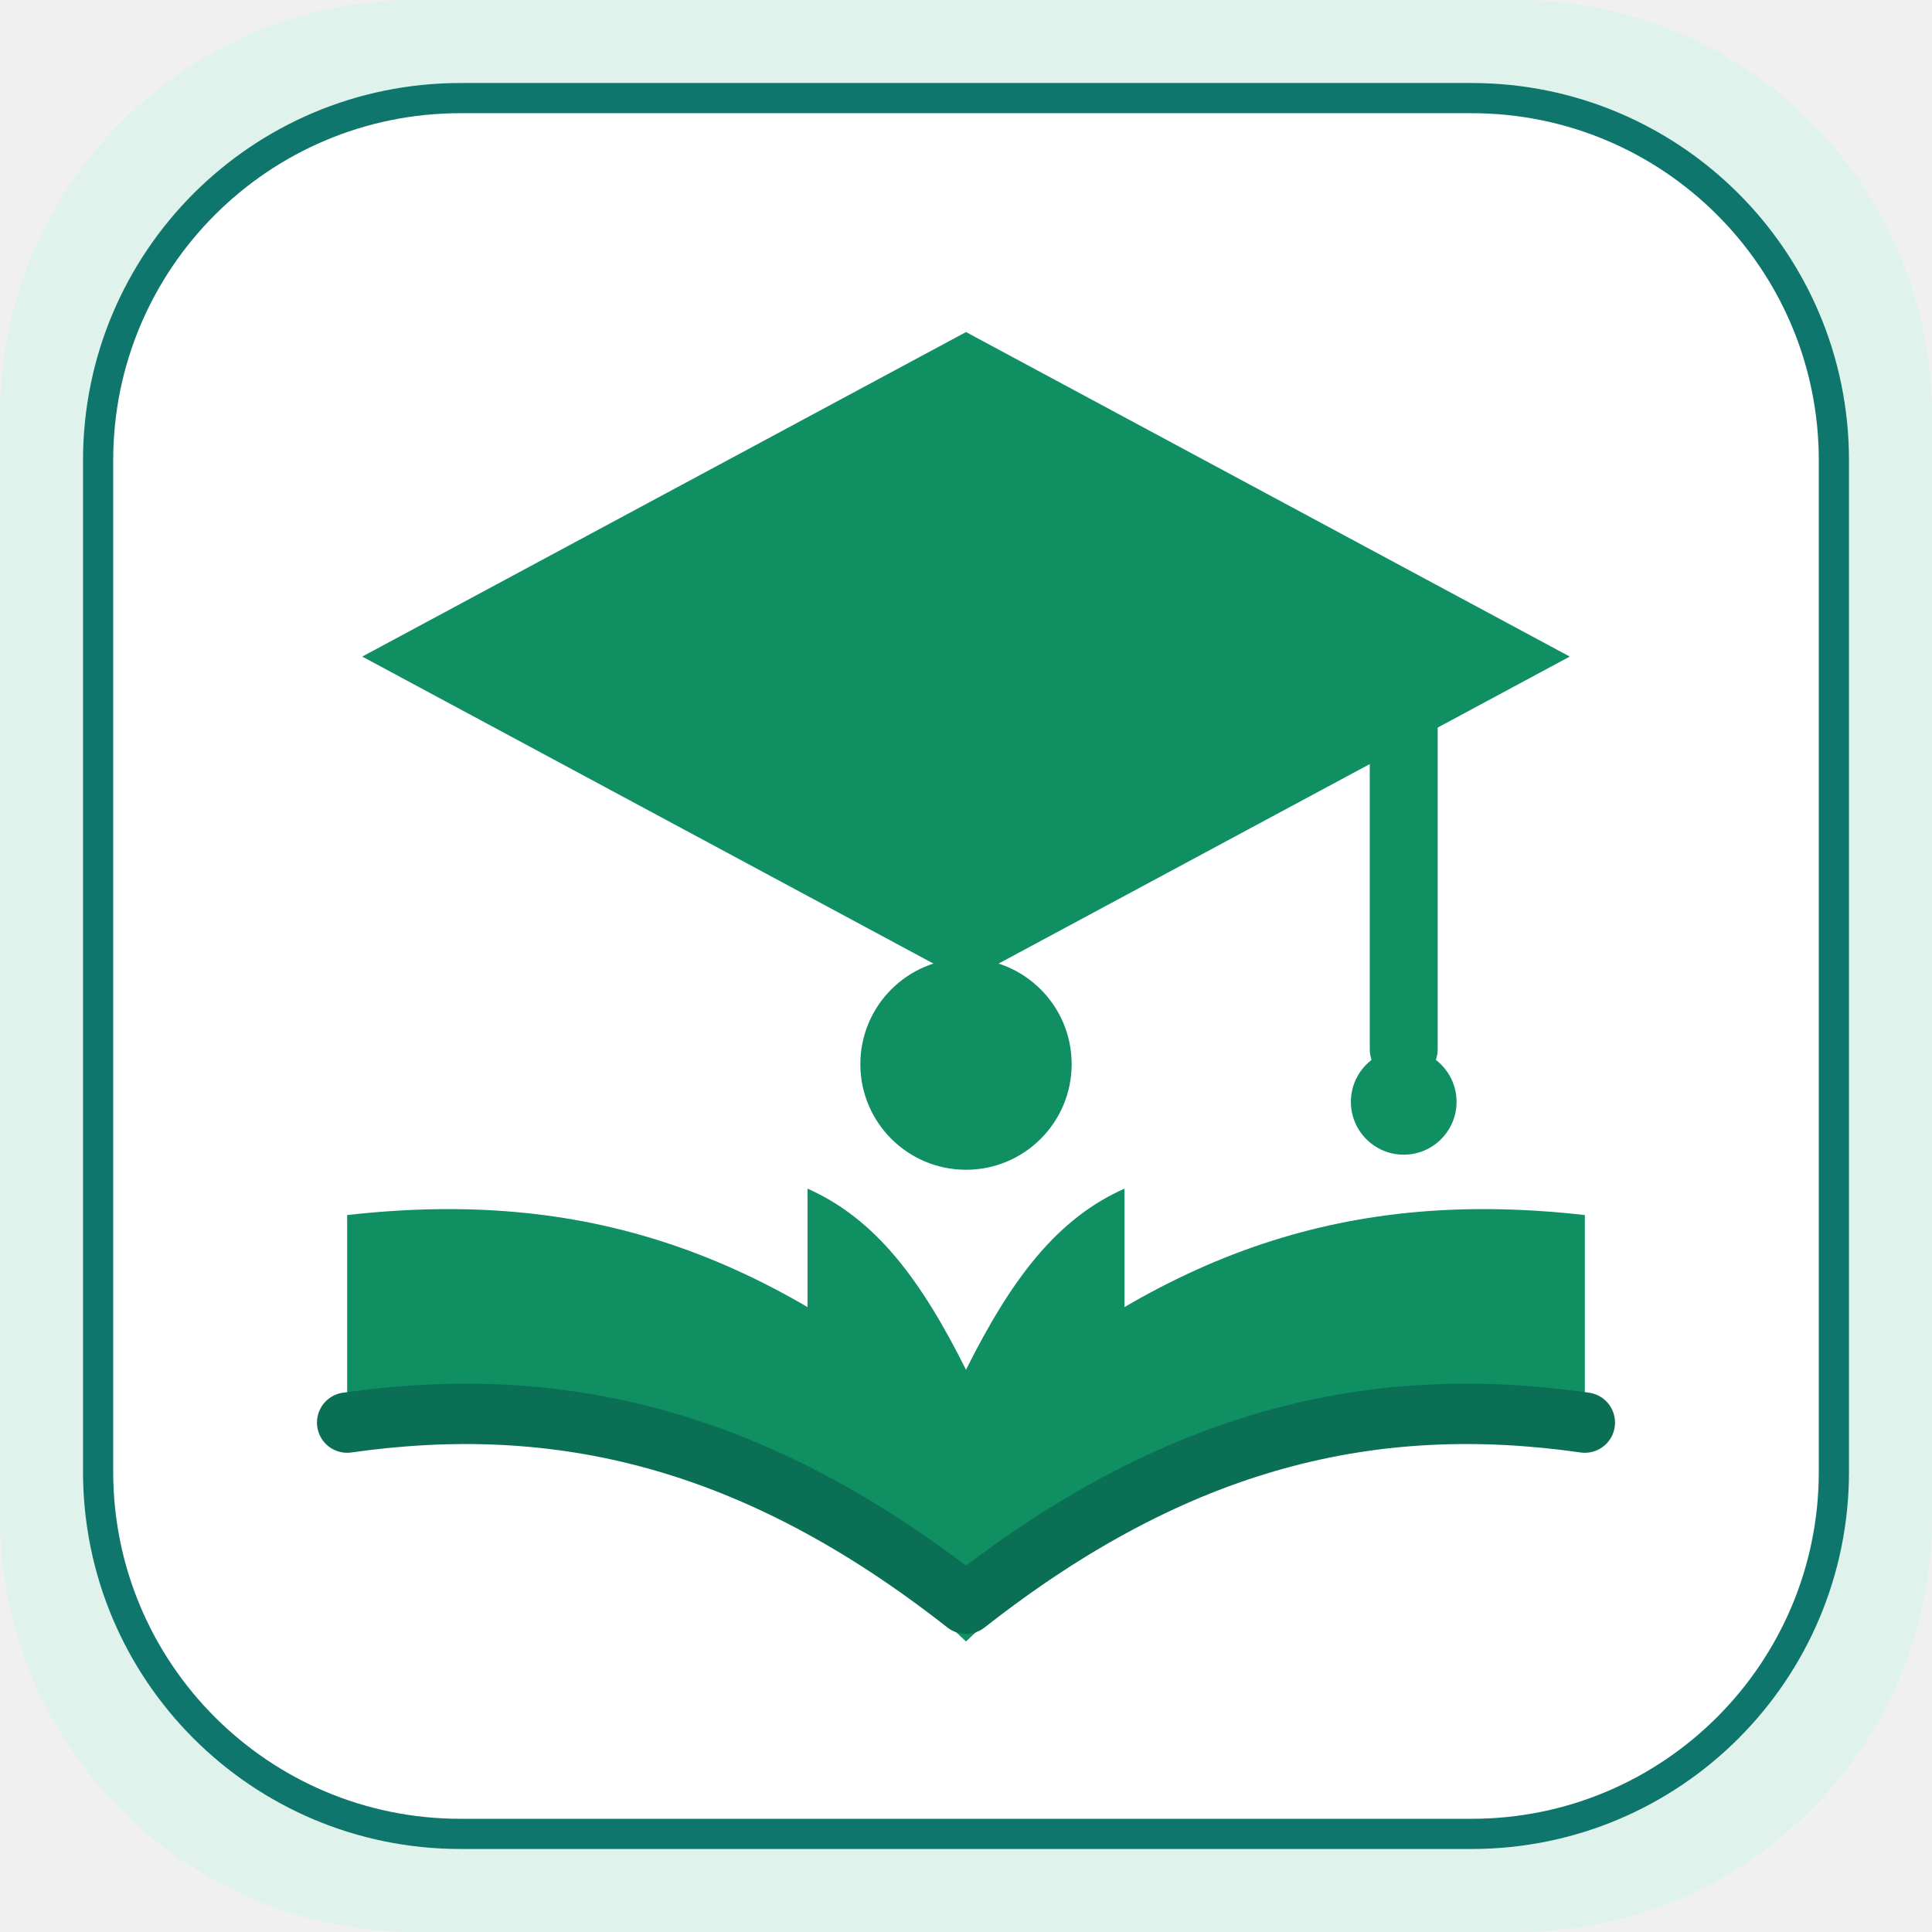
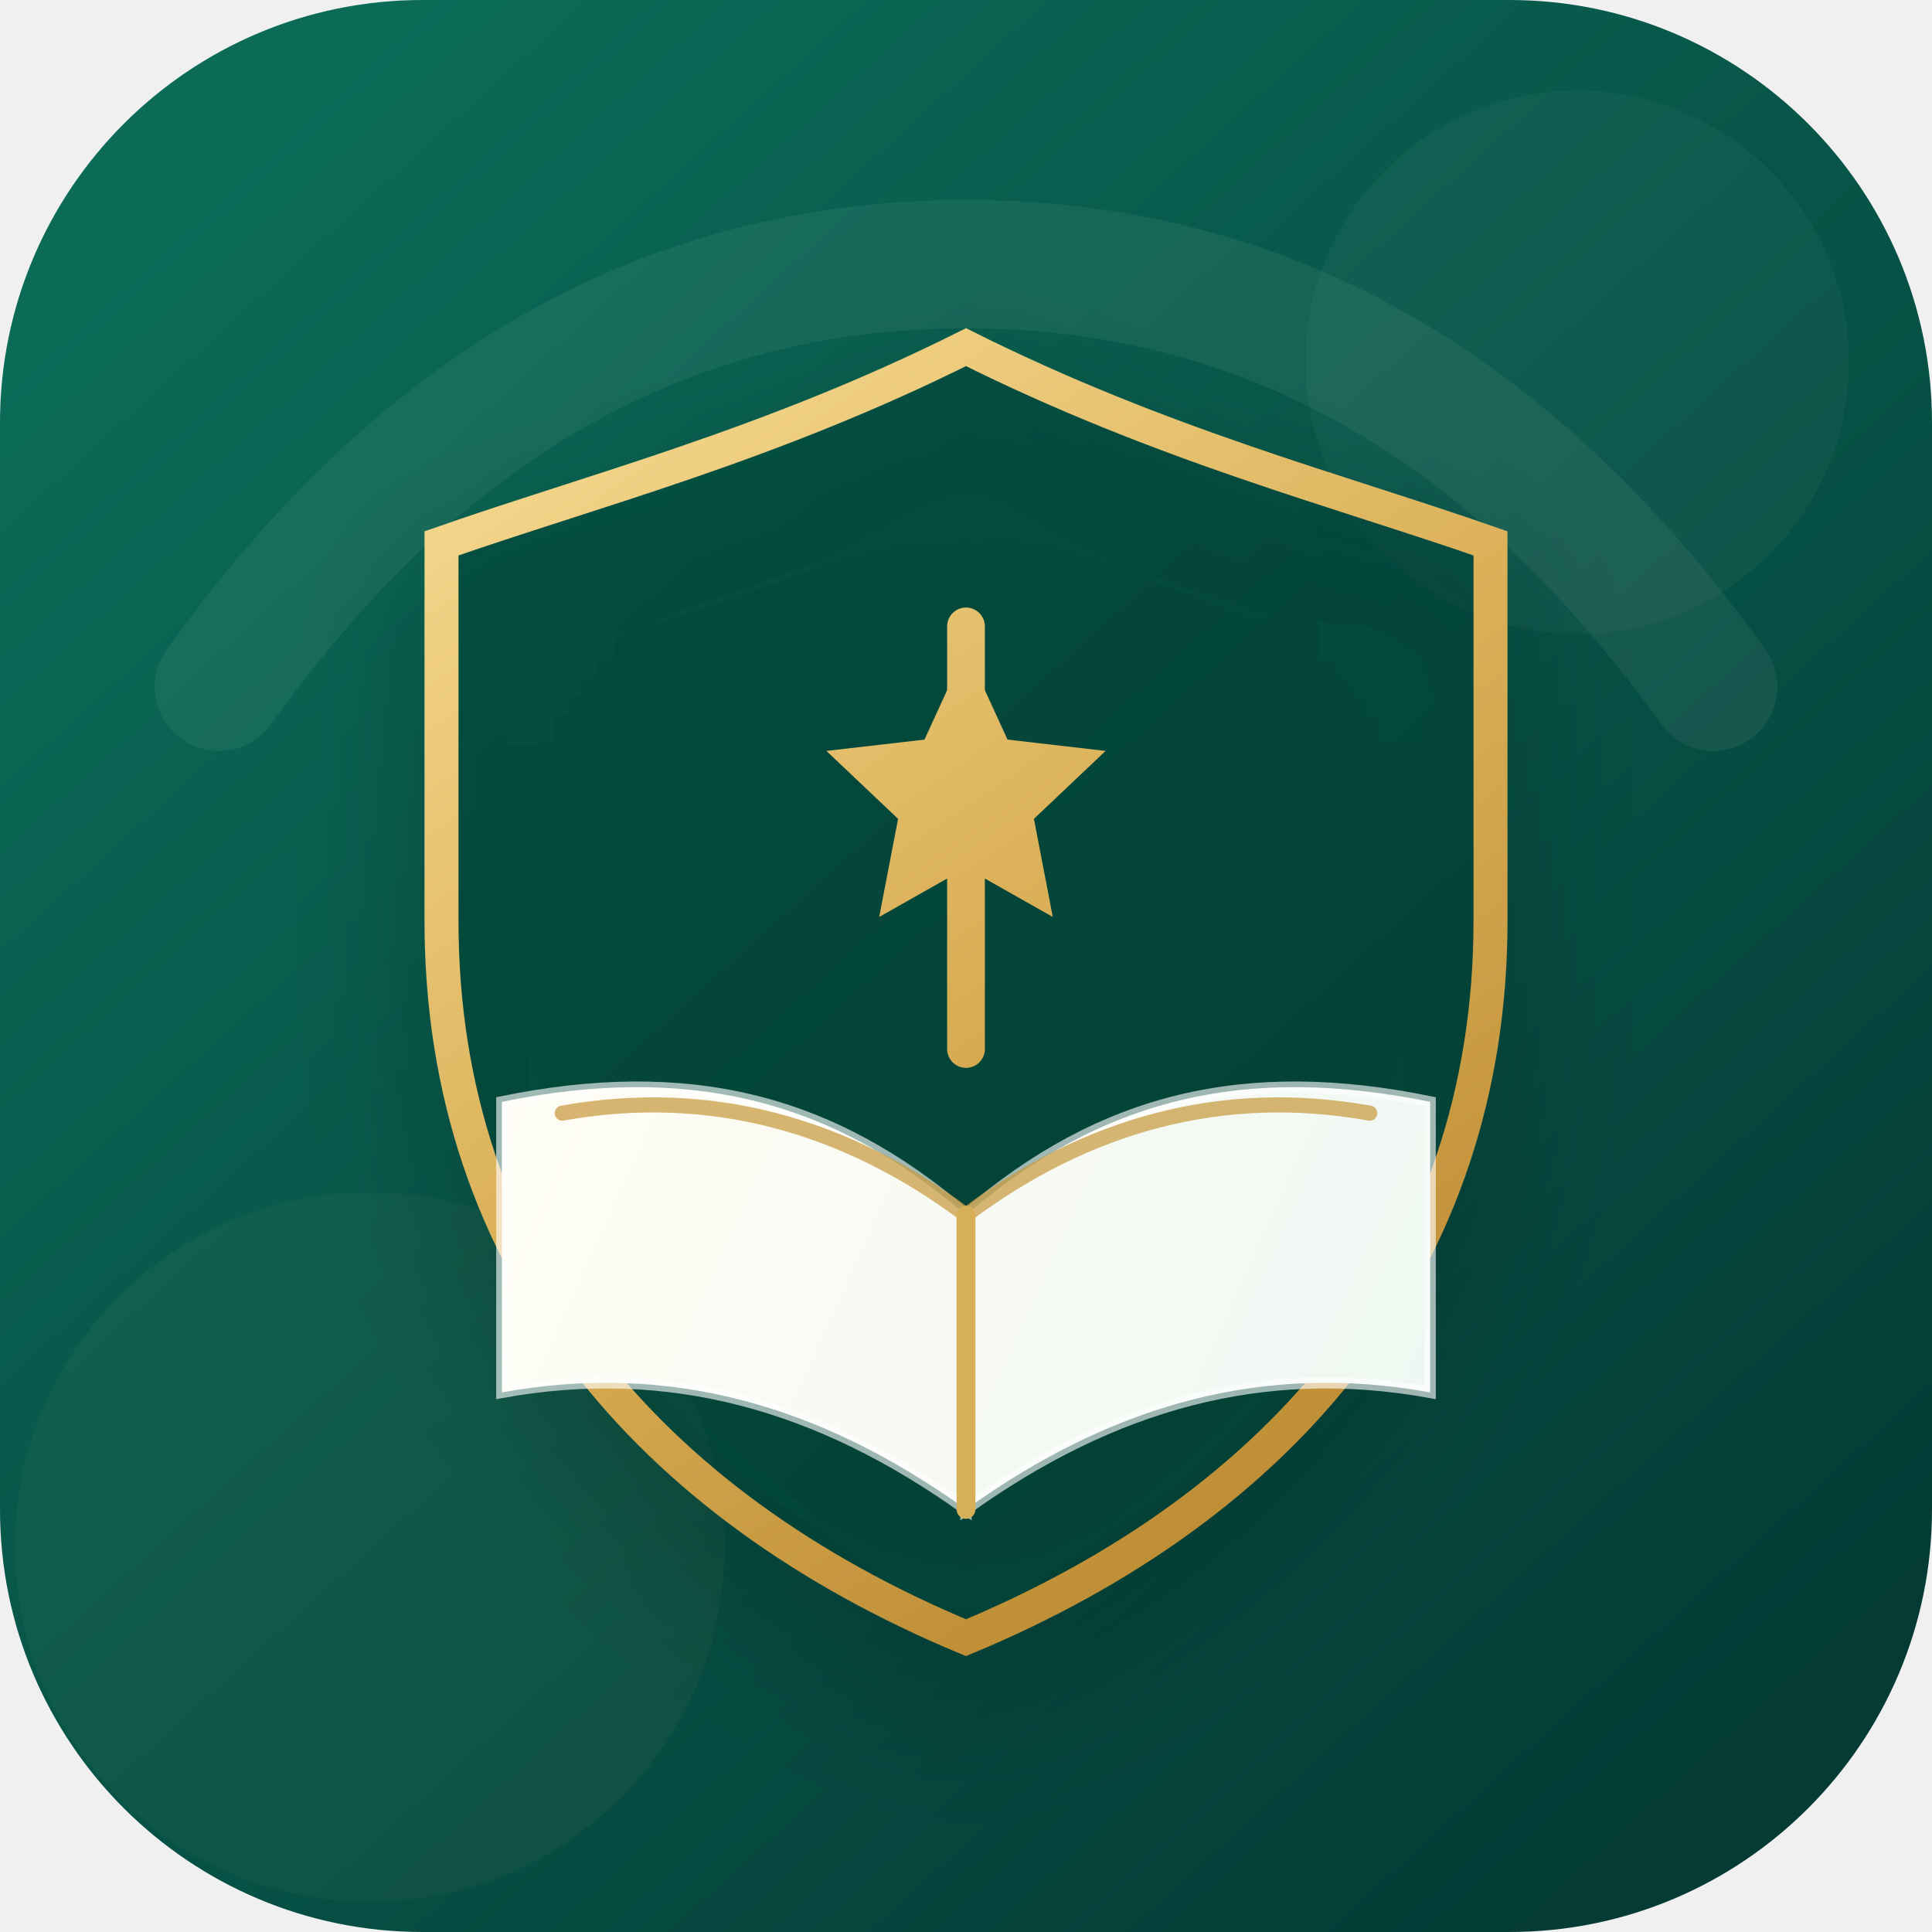
- <svg xmlns="http://www.w3.org/2000/svg" width="512" height="512" viewBox="0 0 512 512" role="img" aria-label="EduNizam app logo">
-   <rect width="512" height="512" rx="110" fill="#dff3ec" />
-   <rect x="26" y="26" width="460" height="460" rx="96" fill="#ffffff" stroke="#0f766e" stroke-width="8" />
-   <path d="M96 174 256 88l160 86-160 86z" fill="#0f8f62" />
-   <path d="M372 190v88" stroke="#0f8f62" stroke-width="18" stroke-linecap="round" />
-   <circle cx="372" cy="292" r="14" fill="#0f8f62" />
-   <circle cx="256" cy="282" r="28" fill="#0f8f62" />
-   <path d="M214 315c18 8 30 24 42 48 12-24 24-40 42-48v78c-14 15-28 29-42 42-14-13-28-27-42-42z" fill="#0f8f62" />
-   <path d="M92 322c62-7 111 9 164 55v48c-56-44-107-57-164-48z" fill="#0f8f62" />
-   <path d="M420 322c-62-7-111 9-164 55v48c56-44 107-57 164-48z" fill="#0f8f62" />
-   <path d="M92 377c56-8 108 4 164 48M420 377c-56-8-108 4-164 48" fill="none" stroke="#0b6f55" stroke-width="16" stroke-linecap="round" />
+ <svg xmlns="http://www.w3.org/2000/svg" viewBox="0 0 512 512" role="img" aria-label="EduNizam premium education shield">
+   <defs>
+     <linearGradient id="bg" x1="64" y1="40" x2="456" y2="472" gradientUnits="userSpaceOnUse">
+       <stop offset="0" stop-color="#0B6B57" />
+       <stop offset=".52" stop-color="#075347" />
+       <stop offset="1" stop-color="#043B35" />
+     </linearGradient>
+     <linearGradient id="gold" x1="154" y1="112" x2="366" y2="422" gradientUnits="userSpaceOnUse">
+       <stop offset="0" stop-color="#F3D58A" />
+       <stop offset=".48" stop-color="#D9AE55" />
+       <stop offset="1" stop-color="#B8862E" />
+     </linearGradient>
+     <linearGradient id="paper" x1="134" y1="286" x2="382" y2="398" gradientUnits="userSpaceOnUse">
+       <stop offset="0" stop-color="#FFFDF5" />
+       <stop offset="1" stop-color="#EEF7F2" />
+     </linearGradient>
+     <filter id="shadow" x="-30%" y="-30%" width="160%" height="160%">
+       <feDropShadow dx="0" dy="16" stdDeviation="18" flood-color="#012A25" flood-opacity=".28" />
+     </filter>
+   </defs>
+   <rect width="512" height="512" rx="112" fill="url(#bg)" />
+   <path d="M58 182C111 108 176 70 256 70s145 38 198 112" fill="none" stroke="#FFFFFF" stroke-opacity=".06" stroke-width="34" stroke-linecap="round" />
+   <circle cx="418" cy="96" r="72" fill="#FFFFFF" opacity=".035" />
+   <circle cx="98" cy="410" r="94" fill="#D8AF59" opacity=".045" />
+   <path d="M256 92c52 26 99 38 139 52v100c0 91-55 155-139 190-84-35-139-99-139-190V144c40-14 87-26 139-52Z" fill="#063E37" fill-opacity=".48" stroke="url(#gold)" stroke-width="9" filter="url(#shadow)" />
+   <path d="M256 166v112" stroke="url(#gold)" stroke-width="10" stroke-linecap="round" />
+   <path d="M256 172l11 24 26 3-19 18 5 26-23-13-23 13 5-26-19-18 26-3Z" fill="url(#gold)" />
+   <path d="M133 292c49-10 87-1 123 30v78c-39-28-79-39-123-31V292Z" fill="url(#paper)" stroke="#FFFFFF" stroke-opacity=".62" stroke-width="3" />
+   <path d="M379 292c-49-10-87-1-123 30v78c39-28 79-39 123-31V292Z" fill="url(#paper)" stroke="#FFFFFF" stroke-opacity=".62" stroke-width="3" />
+   <path d="M256 322c-32-24-68-34-107-27M256 322c32-24 68-34 107-27" fill="none" stroke="#C89A3F" stroke-opacity=".72" stroke-width="4" stroke-linecap="round" />
+   <path d="M256 322v78" stroke="#D8AF59" stroke-width="5" stroke-linecap="round" />
</svg>
